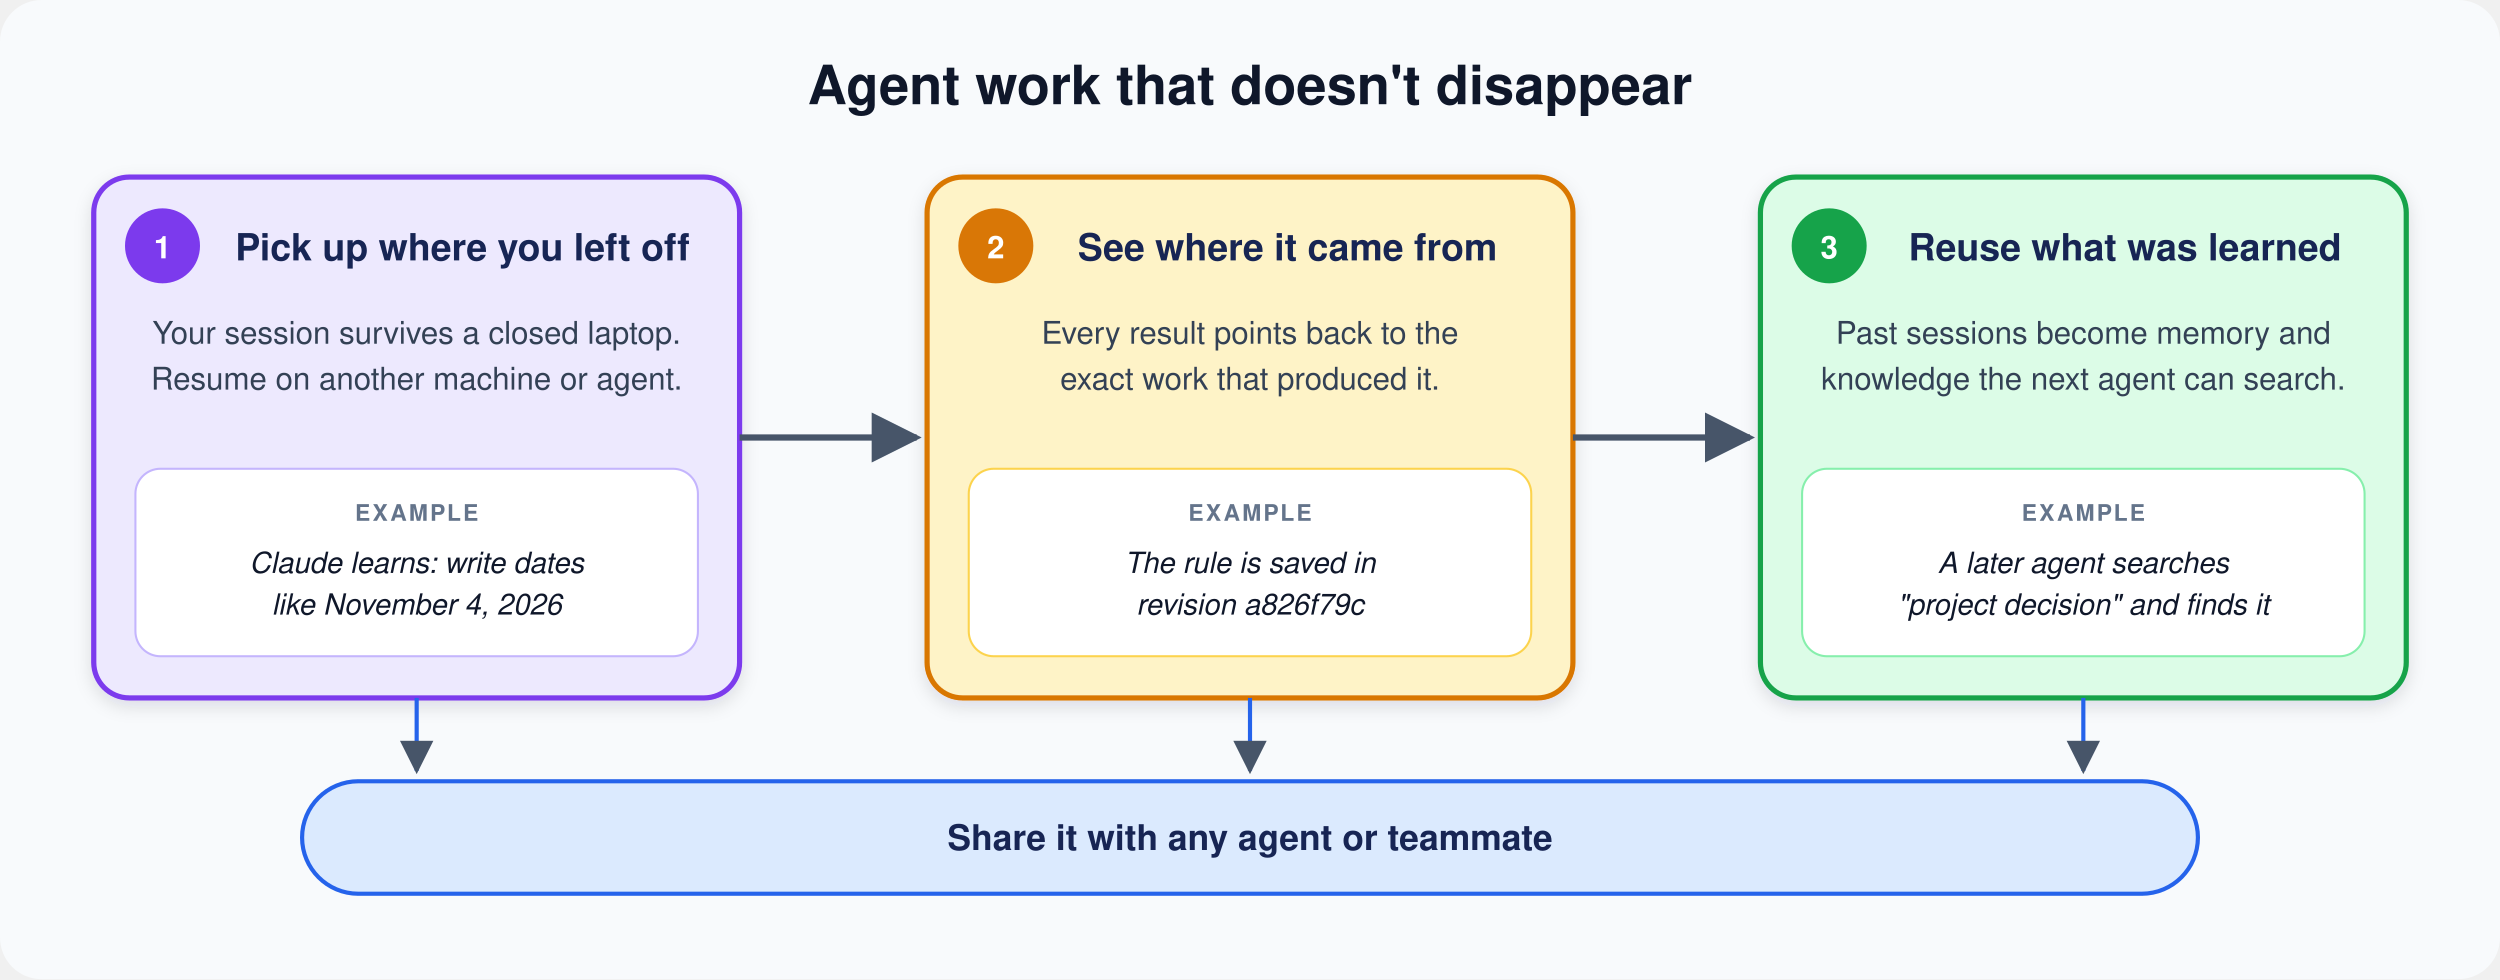
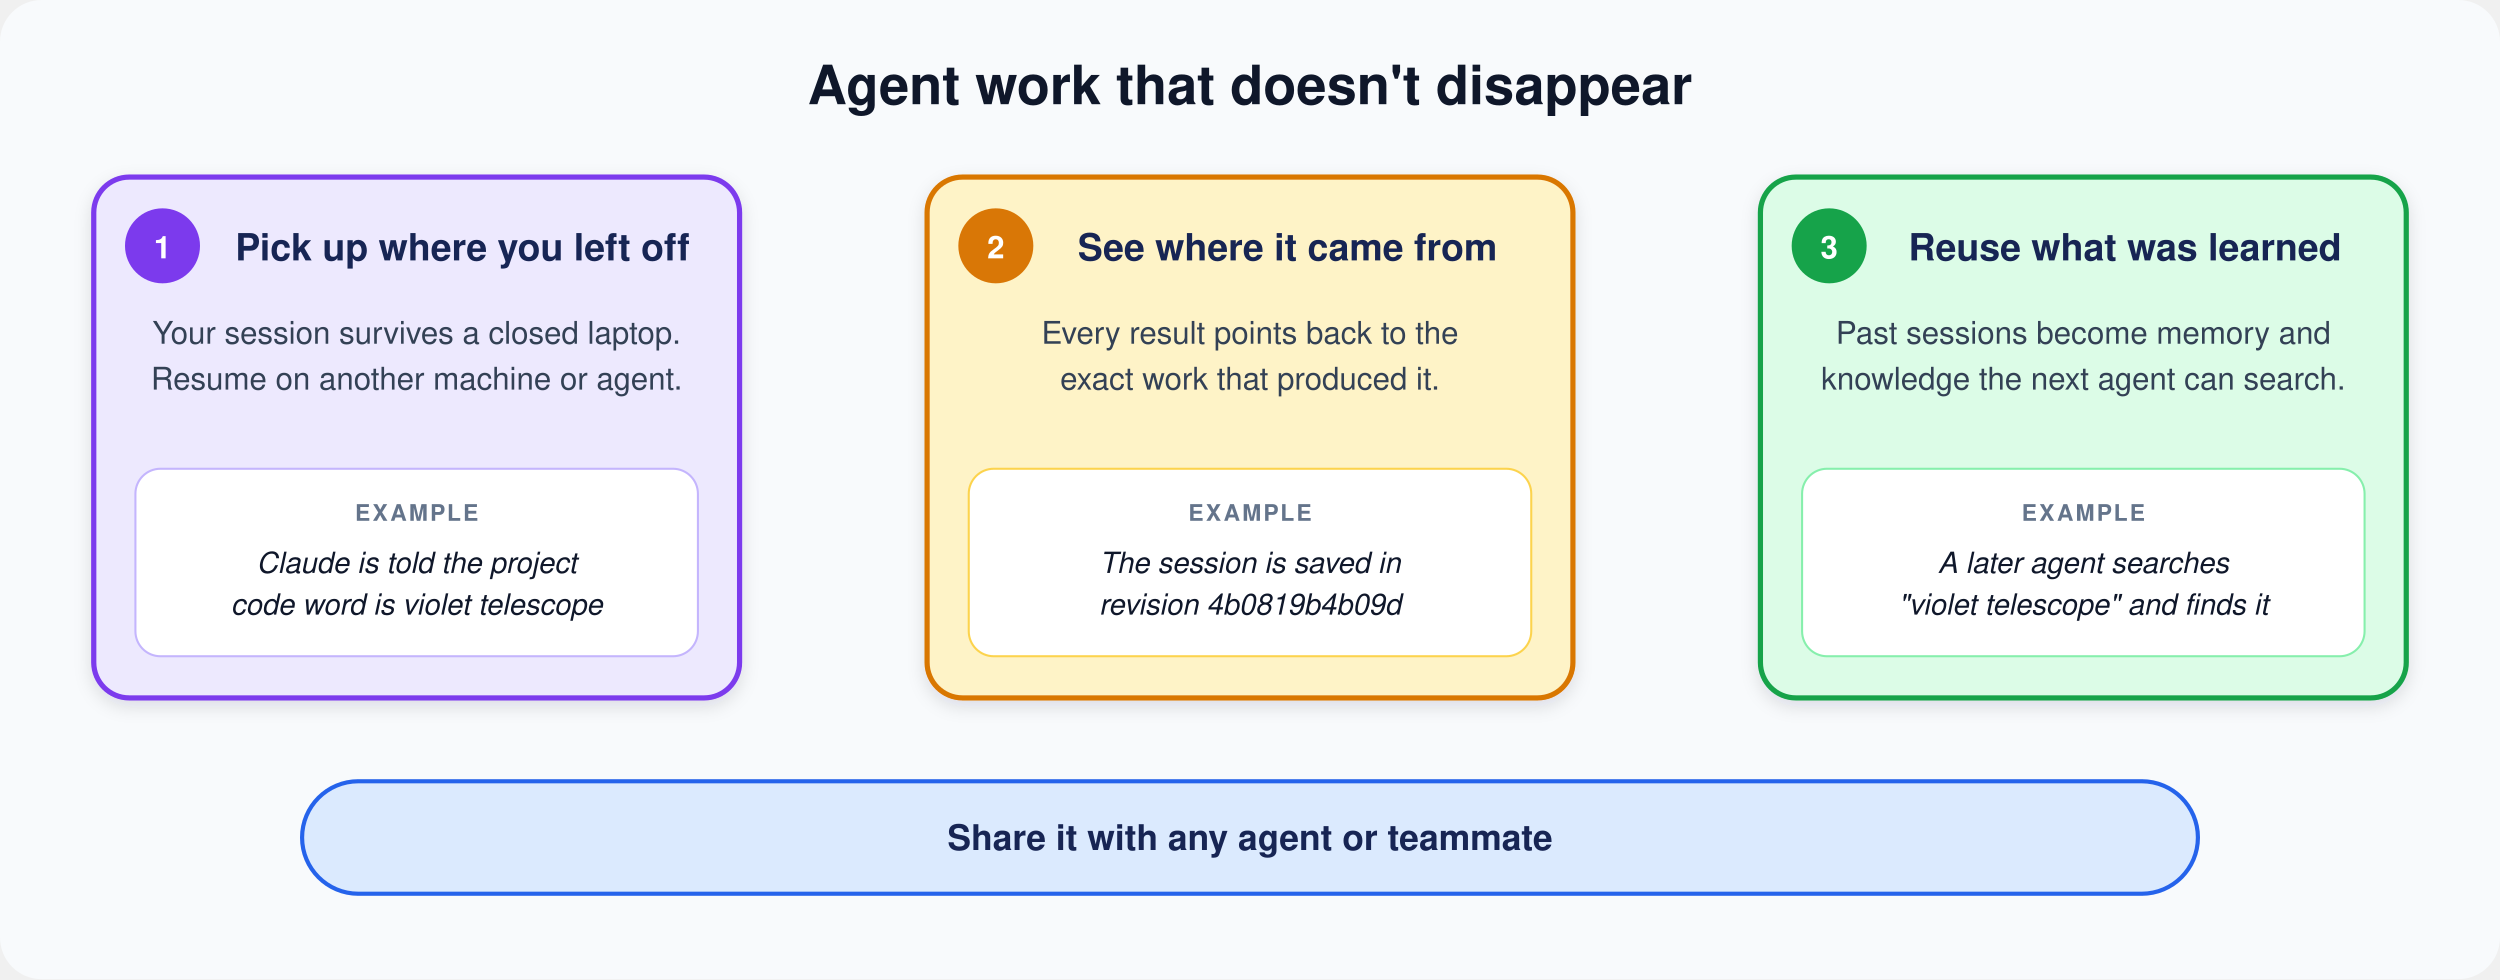
<svg xmlns="http://www.w3.org/2000/svg" width="1200" height="470" viewBox="0 0 1200 470" role="img" aria-labelledby="title desc">
  <defs>
    <marker id="arrow" viewBox="0 0 10 10" refX="9" refY="5" markerWidth="8" markerHeight="8" orient="auto-start-reverse">
      <path d="M 0 0 L 10 5 L 0 10 z" fill="#475569" />
    </marker>
    <filter id="shadow" x="-10%" y="-15%" width="120%" height="140%">
      <feDropShadow dx="0" dy="3" stdDeviation="4" flood-color="#0f172a" flood-opacity="0.12" />
    </filter>
    <style>
      text { font-family: -apple-system, BlinkMacSystemFont, "Segoe UI", Helvetica, Arial, sans-serif; }
      .title { font-weight: 700; font-size: 26px; fill: #0f172a; }
      .number { font-weight: 700; font-size: 15px; fill: #fff; }
      .heading { font-weight: 700; font-size: 18px; fill: #172554; }
      .body { font-size: 15px; fill: #334155; }
      .ex { font-size: 14px; fill: #0f172a; font-style: italic; }
      .tag { font-weight: 700; font-size: 11px; letter-spacing: 1px; fill: #64748b; }
      .rail { font-weight: 650; font-size: 17px; fill: #172554; }
    </style>
  </defs>
  <rect width="1200" height="470" rx="20" fill="#f8fafc" />
  <text x="600" y="50" text-anchor="middle" class="title">Agent work that doesn't disappear</text>
  <g>
    <rect x="45" y="85" width="310" height="250" rx="17" fill="#ede9fe" stroke="#7c3aed" stroke-width="2.5" filter="url(#shadow)" />
    <circle cx="78" cy="118" r="18" fill="#7c3aed" />
    <text x="78" y="124" text-anchor="middle" class="number">1</text>
    <text x="222" y="125" text-anchor="middle" class="heading">Pick up where you left off</text>
    <text x="200" y="165" text-anchor="middle" class="body">Your session survives a closed laptop.</text>
    <text x="200" y="187" text-anchor="middle" class="body">Resume on another machine or agent.</text>
    <rect x="65" y="225" width="270" height="90" rx="12" fill="#ffffff" stroke="#c4b5fd" />
    <text x="200" y="250" text-anchor="middle" class="tag">EXAMPLE</text>
-     <text x="200" y="275" text-anchor="middle" class="ex">Claude learns: write dates</text>
-     <text x="200" y="295" text-anchor="middle" class="ex">like November 4, 2026</text>
+     <text x="200" y="275" text-anchor="middle" class="ex">Claude is told the project</text>
+     <text x="200" y="295" text-anchor="middle" class="ex">code word is violet telescope</text>
  </g>
  <g>
    <rect x="445" y="85" width="310" height="250" rx="17" fill="#fef3c7" stroke="#d97706" stroke-width="2.5" filter="url(#shadow)" />
    <circle cx="478" cy="118" r="18" fill="#d97706" />
    <text x="478" y="124" text-anchor="middle" class="number">2</text>
    <text x="618" y="125" text-anchor="middle" class="heading">See where it came from</text>
    <text x="600" y="165" text-anchor="middle" class="body">Every result points back to the</text>
    <text x="600" y="187" text-anchor="middle" class="body">exact work that produced it.</text>
    <rect x="465" y="225" width="270" height="90" rx="12" fill="#ffffff" stroke="#fcd34d" />
    <text x="600" y="250" text-anchor="middle" class="tag">EXAMPLE</text>
-     <text x="600" y="275" text-anchor="middle" class="ex">The rule is saved in</text>
-     <text x="600" y="295" text-anchor="middle" class="ex">revision a826f79c</text>
+     <text x="600" y="275" text-anchor="middle" class="ex">The session is saved in</text>
+     <text x="600" y="295" text-anchor="middle" class="ex">revision 4b0819b4b09d</text>
  </g>
  <g>
    <rect x="845" y="85" width="310" height="250" rx="17" fill="#dcfce7" stroke="#16a34a" stroke-width="2.5" filter="url(#shadow)" />
    <circle cx="878" cy="118" r="18" fill="#16a34a" />
    <text x="878" y="124" text-anchor="middle" class="number">3</text>
    <text x="1020" y="125" text-anchor="middle" class="heading">Reuse what was learned</text>
    <text x="1000" y="165" text-anchor="middle" class="body">Past sessions become memory and</text>
    <text x="1000" y="187" text-anchor="middle" class="body">knowledge the next agent can search.</text>
    <rect x="865" y="225" width="270" height="90" rx="12" fill="#ffffff" stroke="#86efac" />
    <text x="1000" y="250" text-anchor="middle" class="tag">EXAMPLE</text>
    <text x="1000" y="275" text-anchor="middle" class="ex">A later agent searches</text>
-     <text x="1000" y="295" text-anchor="middle" class="ex">"project decision" and finds it</text>
+     <text x="1000" y="295" text-anchor="middle" class="ex">"violet telescope" and finds it</text>
  </g>
-   <path d="M 355 210 H 440" fill="none" stroke="#475569" stroke-width="3" marker-end="url(#arrow)" />
-   <path d="M 755 210 H 840" fill="none" stroke="#475569" stroke-width="3" marker-end="url(#arrow)" />
-   <path d="M 200 335 V 370" stroke="#2563eb" stroke-width="2" marker-end="url(#arrow)" />
-   <path d="M 600 335 V 370" stroke="#2563eb" stroke-width="2" marker-end="url(#arrow)" />
-   <path d="M 1000 335 V 370" stroke="#2563eb" stroke-width="2" marker-end="url(#arrow)" />
  <rect x="145" y="375" width="910" height="54" rx="27" fill="#dbeafe" stroke="#2563eb" stroke-width="2" />
  <text x="600" y="408" text-anchor="middle" class="rail">Share it with any agent or teammate</text>
</svg>
